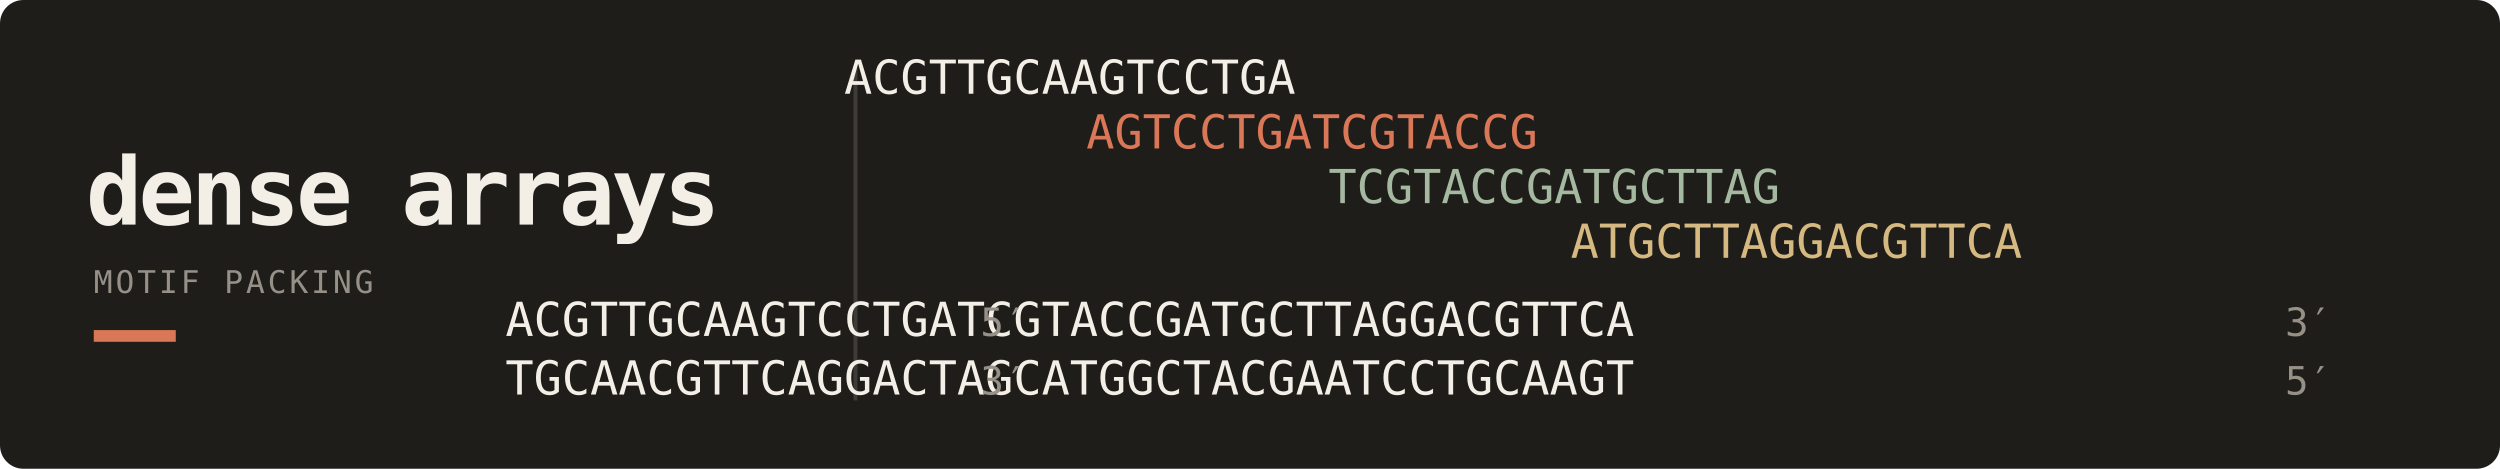
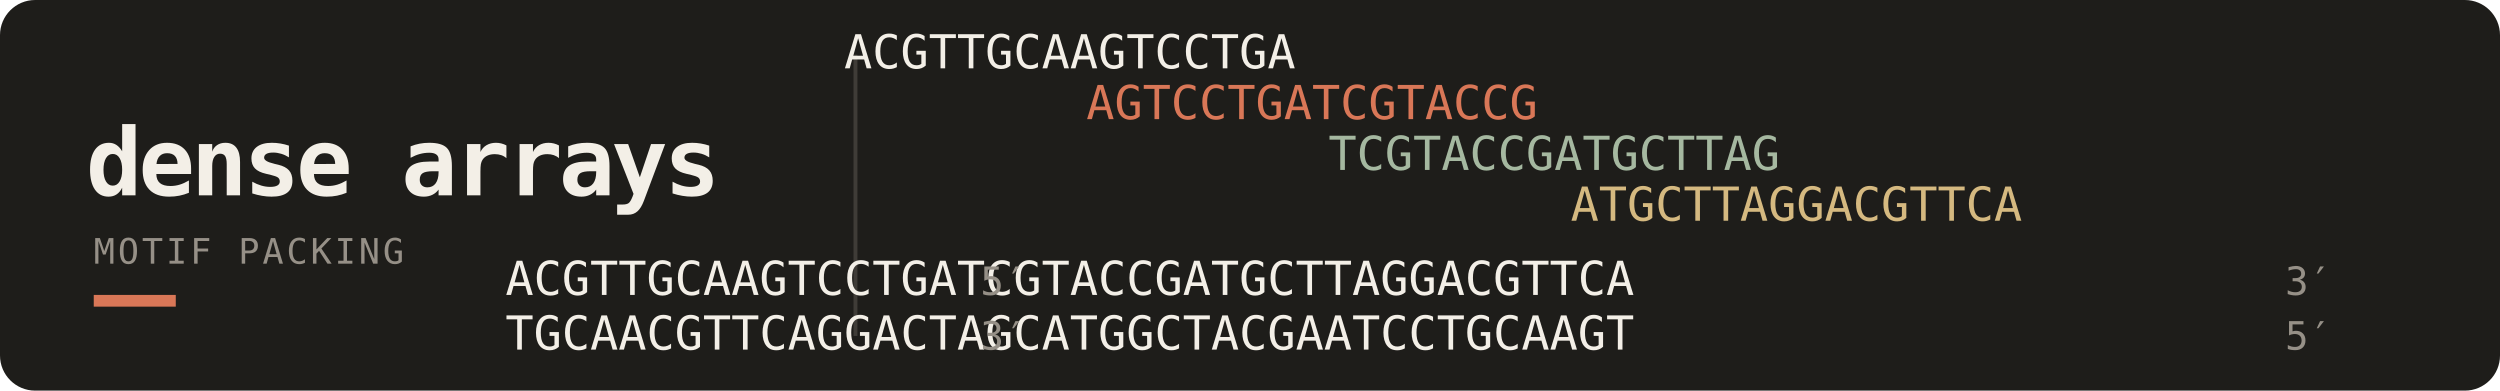
- <svg xmlns="http://www.w3.org/2000/svg" width="1280" height="240" viewBox="0 0 1280 240" fill="none" role="img" aria-labelledby="title desc">
-   <rect width="1280" height="240" rx="12" fill="#1E1D1A" />
+ <svg xmlns="http://www.w3.org/2000/svg" width="1280" height="200" viewBox="0 0 1280 200" fill="none" role="img" aria-labelledby="title desc">
+   <rect width="1280" height="200" rx="18" fill="#1E1D1A" />
  <g font-family="Menlo, Monaco, Consolas, monospace">
-     <text x="44" y="115" fill="#F3EFE7" font-size="48" font-weight="700" letter-spacing="-2">dense arrays</text>
-     <text x="48" y="150" fill="#969087" font-size="16" letter-spacing="1.5">MOTIF PACKING</text>
-     <path d="M48 172H90" stroke="#D97757" stroke-width="6" />
-     <path d="M438 35V205" stroke="#3F3C37" stroke-width="2" />
+     <text x="44" y="100" fill="#F3EFE7" font-size="48" font-weight="700" letter-spacing="-2">dense arrays</text>
+     <text x="48" y="135" fill="#969087" font-size="18" letter-spacing="1.5">MOTIF PACKING</text>
+     <path d="M48 154H90" stroke="#D97757" stroke-width="6" />
+     <path d="M438 28V172" stroke="#3F3C37" stroke-width="2" />
    <g data-role="realized-placements" font-size="24" text-anchor="middle">
-       <text x="547.75 563.25 578.75 594.25 609.75 625.25 640.75 656.25 671.75 687.25 702.75 718.25 733.75 749.25 764.75 780.25" y="48" fill="#F3EFE7">ACGTTGCAAGTCCTGA</text>
-       <text x="671.75 687.25 702.75 718.25 733.75 749.25 764.75 780.25 795.75 811.25 826.75 842.25 857.75 873.25 888.75 904.25" y="76" fill="#D97757">AGTCCTGATCGTACCG</text>
-       <text x="795.75 811.25 826.75 842.25 857.75 873.25 888.75 904.25 919.75 935.25 950.75 966.25 981.75 997.25 1012.75 1028.25" y="104" fill="#A5B8A0">TCGTACCGATGCTTAG</text>
-       <text x="919.75 935.25 950.75 966.25 981.75 997.25 1012.75 1028.25 1043.75 1059.25 1074.75 1090.25 1105.75 1121.25 1136.75 1152.25" y="132" fill="#D5B980">ATGCTTAGGACGTTCA</text>
+       <text x="547.75 563.25 578.75 594.25 609.75 625.25 640.75 656.25 671.75 687.25 702.75 718.25 733.75 749.25 764.75 780.25" y="35" fill="#F3EFE7">ACGTTGCAAGTCCTGA</text>
+       <text x="671.75 687.25 702.75 718.25 733.75 749.25 764.75 780.25 795.75 811.25 826.75 842.25 857.75 873.25 888.75 904.25" y="61" fill="#D97757">AGTCCTGATCGTACCG</text>
+       <text x="795.75 811.25 826.75 842.25 857.75 873.25 888.75 904.25 919.75 935.25 950.75 966.25 981.75 997.25 1012.75 1028.25" y="87" fill="#A5B8A0">TCGTACCGATGCTTAG</text>
+       <text x="919.75 935.25 950.75 966.25 981.75 997.25 1012.75 1028.25 1043.75 1059.25 1074.75 1090.25 1105.75 1121.25 1136.75 1152.25" y="113" fill="#D5B980">ATGCTTAGGACGTTCA</text>
    </g>
    <g data-role="realized-duplex" font-size="24" text-anchor="middle">
-       <text x="547.75 563.25 578.75 594.25 609.75 625.25 640.75 656.25 671.75 687.25 702.75 718.25 733.75 749.25 764.75 780.25 795.75 811.25 826.75 842.25 857.75 873.25 888.75 904.25 919.75 935.25 950.75 966.25 981.75 997.25 1012.75 1028.25 1043.75 1059.25 1074.75 1090.25 1105.75 1121.25 1136.75 1152.25" y="172" fill="#F3EFE7">ACGTTGCAAGTCCTGATCGTACCGATGCTTAGGACGTTCA</text>
-       <text x="547.75 563.25 578.75 594.25 609.75 625.25 640.75 656.25 671.75 687.25 702.75 718.25 733.75 749.25 764.75 780.25 795.75 811.25 826.75 842.25 857.75 873.25 888.75 904.25 919.75 935.25 950.75 966.25 981.75 997.25 1012.75 1028.25 1043.75 1059.25 1074.75 1090.25 1105.75 1121.25 1136.75 1152.25" y="202" fill="#F3EFE7">TGCAACGTTCAGGACTAGCATGGCTACGAATCCTGCAAGT</text>
-       <text x="514" y="172" fill="#969087" font-size="20">5′</text>
-       <text x="1182" y="172" fill="#969087" font-size="20">3′</text>
-       <text x="514" y="202" fill="#969087" font-size="20">3′</text>
-       <text x="1182" y="202" fill="#969087" font-size="20">5′</text>
+       <text x="547.75 563.25 578.75 594.25 609.75 625.25 640.75 656.25 671.75 687.25 702.75 718.25 733.75 749.25 764.75 780.25 795.75 811.25 826.75 842.25 857.75 873.25 888.75 904.25 919.75 935.25 950.75 966.25 981.75 997.25 1012.75 1028.25 1043.75 1059.25 1074.75 1090.25 1105.75 1121.25 1136.75 1152.25" y="151" fill="#F3EFE7">ACGTTGCAAGTCCTGATCGTACCGATGCTTAGGACGTTCA</text>
+       <text x="547.75 563.25 578.75 594.25 609.75 625.25 640.75 656.25 671.75 687.25 702.75 718.25 733.75 749.25 764.75 780.25 795.75 811.25 826.75 842.25 857.75 873.25 888.75 904.25 919.75 935.25 950.75 966.25 981.75 997.25 1012.75 1028.25 1043.75 1059.25 1074.75 1090.25 1105.75 1121.25 1136.75 1152.25" y="179" fill="#F3EFE7">TGCAACGTTCAGGACTAGCATGGCTACGAATCCTGCAAGT</text>
+       <text x="514" y="151" fill="#969087" font-size="20">5′</text>
+       <text x="1182" y="151" fill="#969087" font-size="20">3′</text>
+       <text x="514" y="179" fill="#969087" font-size="20">3′</text>
+       <text x="1182" y="179" fill="#969087" font-size="20">5′</text>
    </g>
  </g>
</svg>
